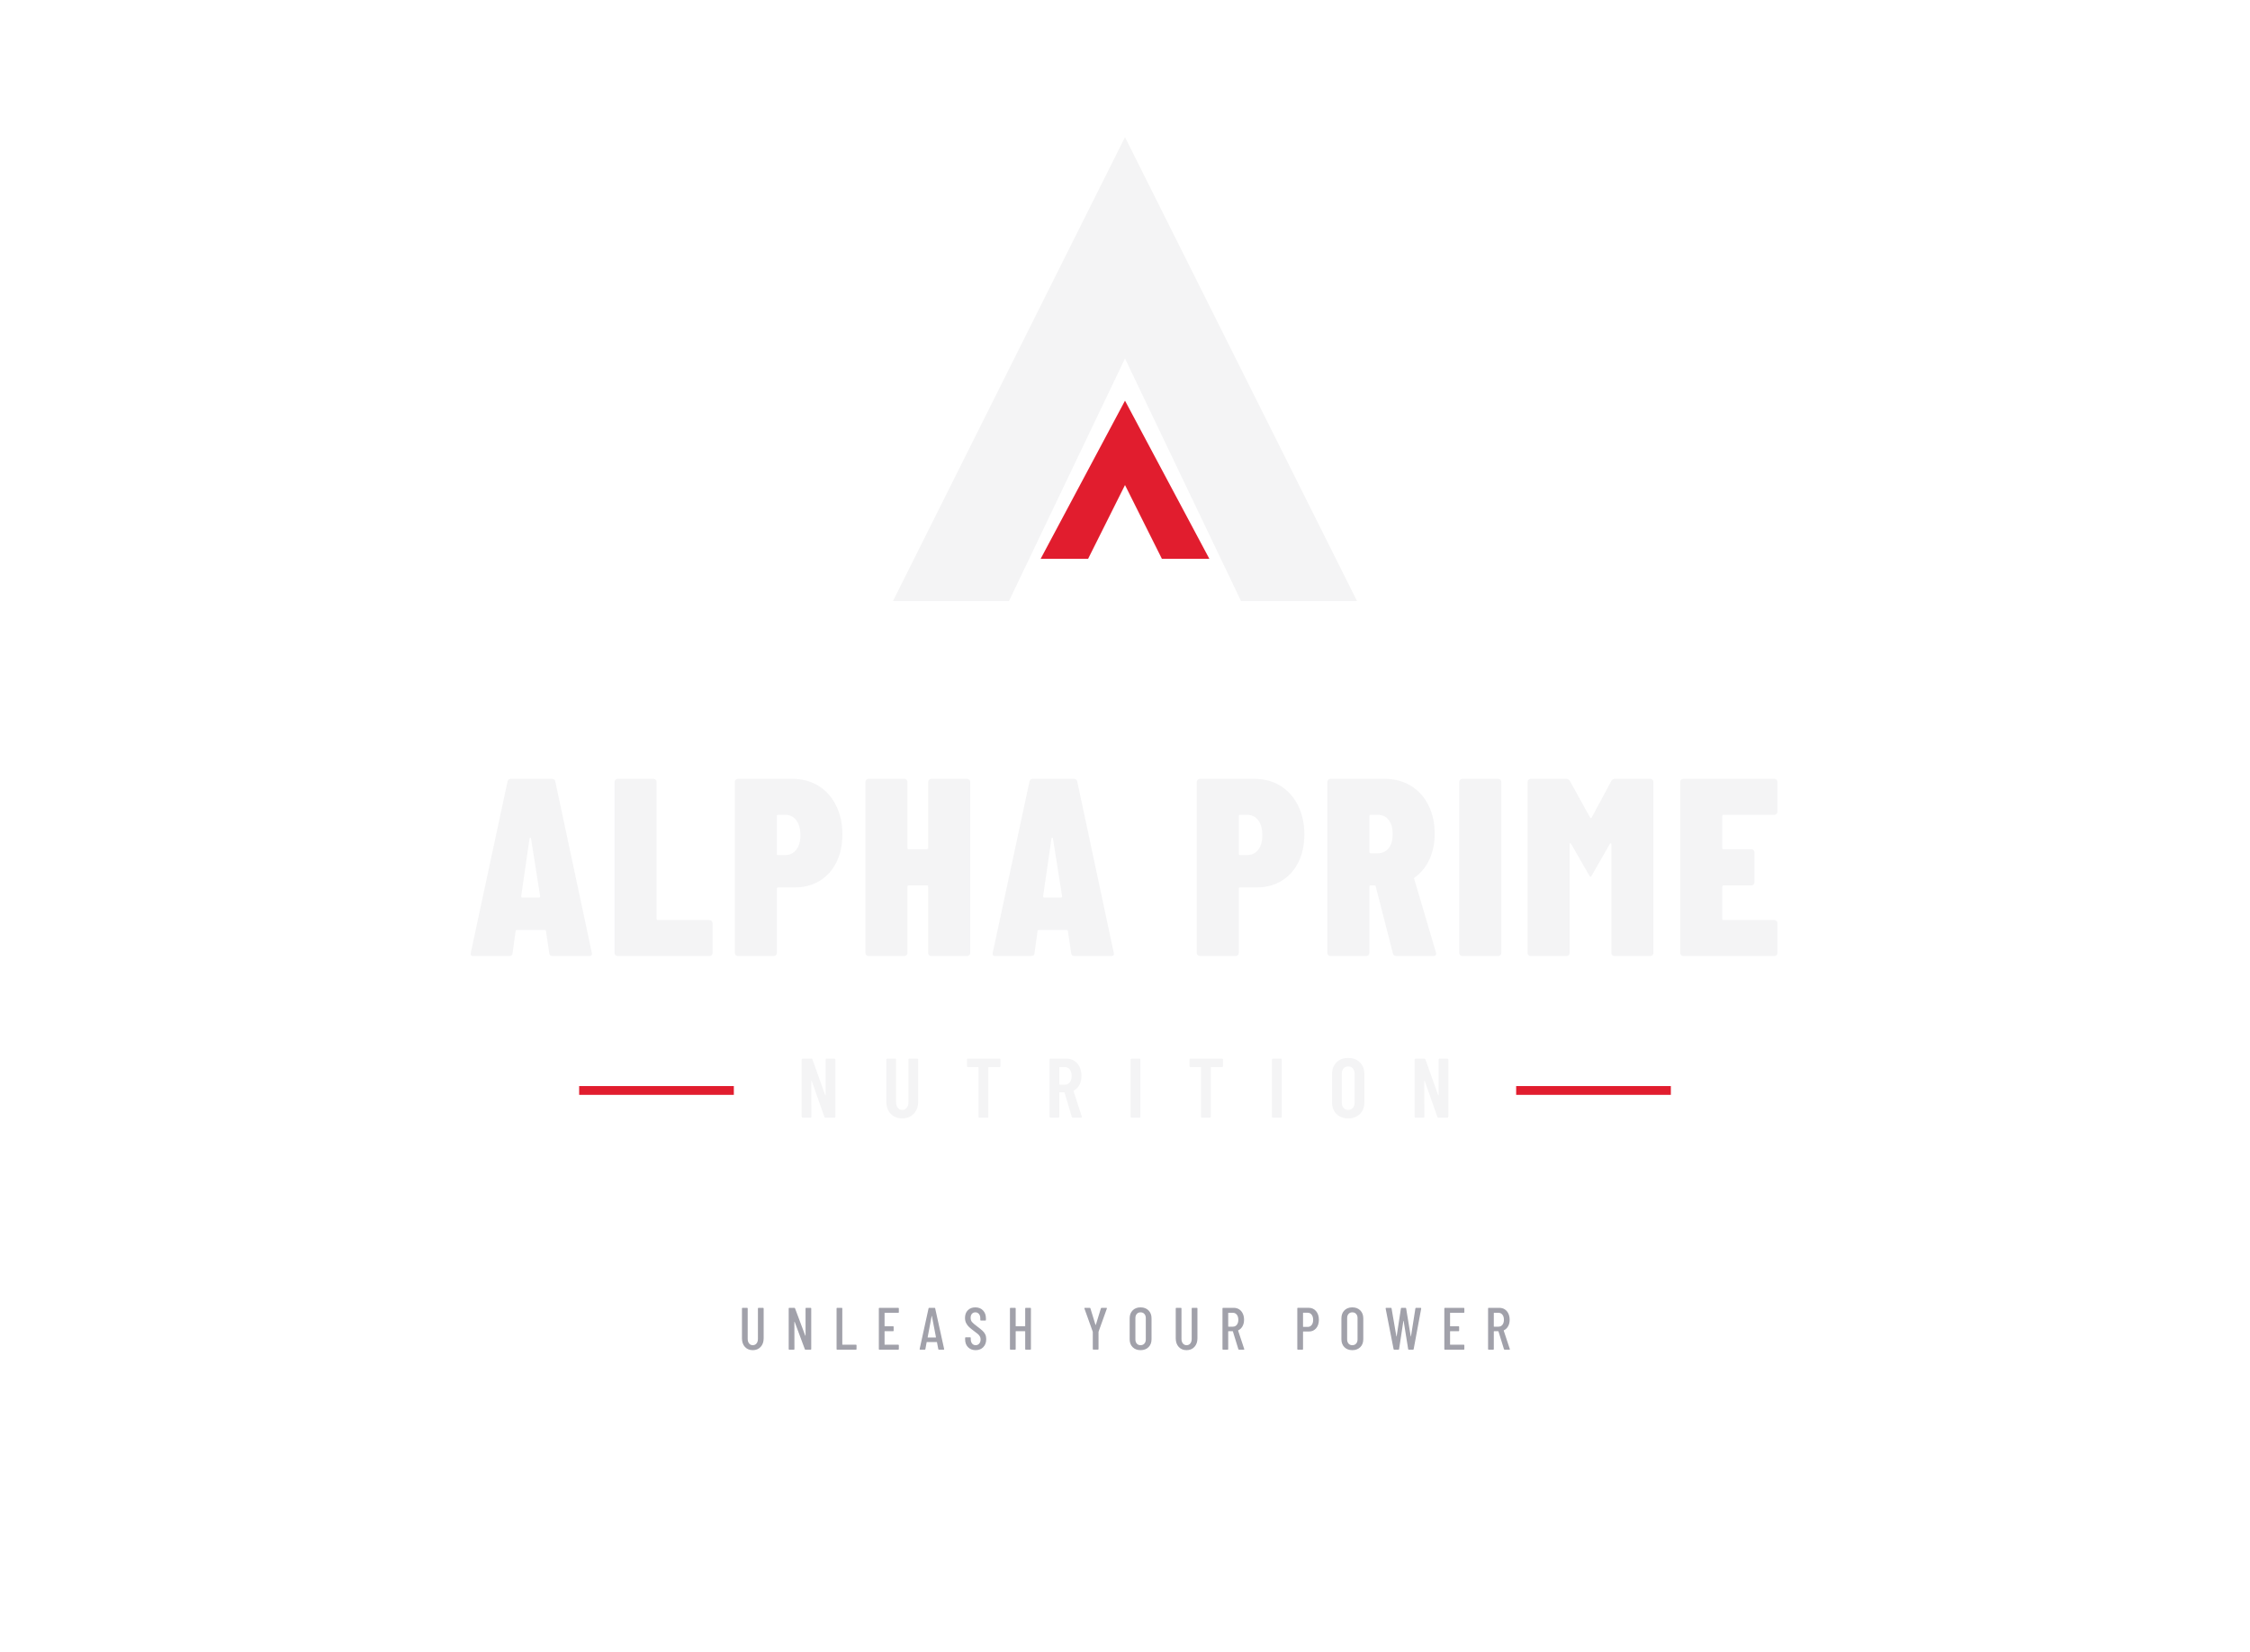
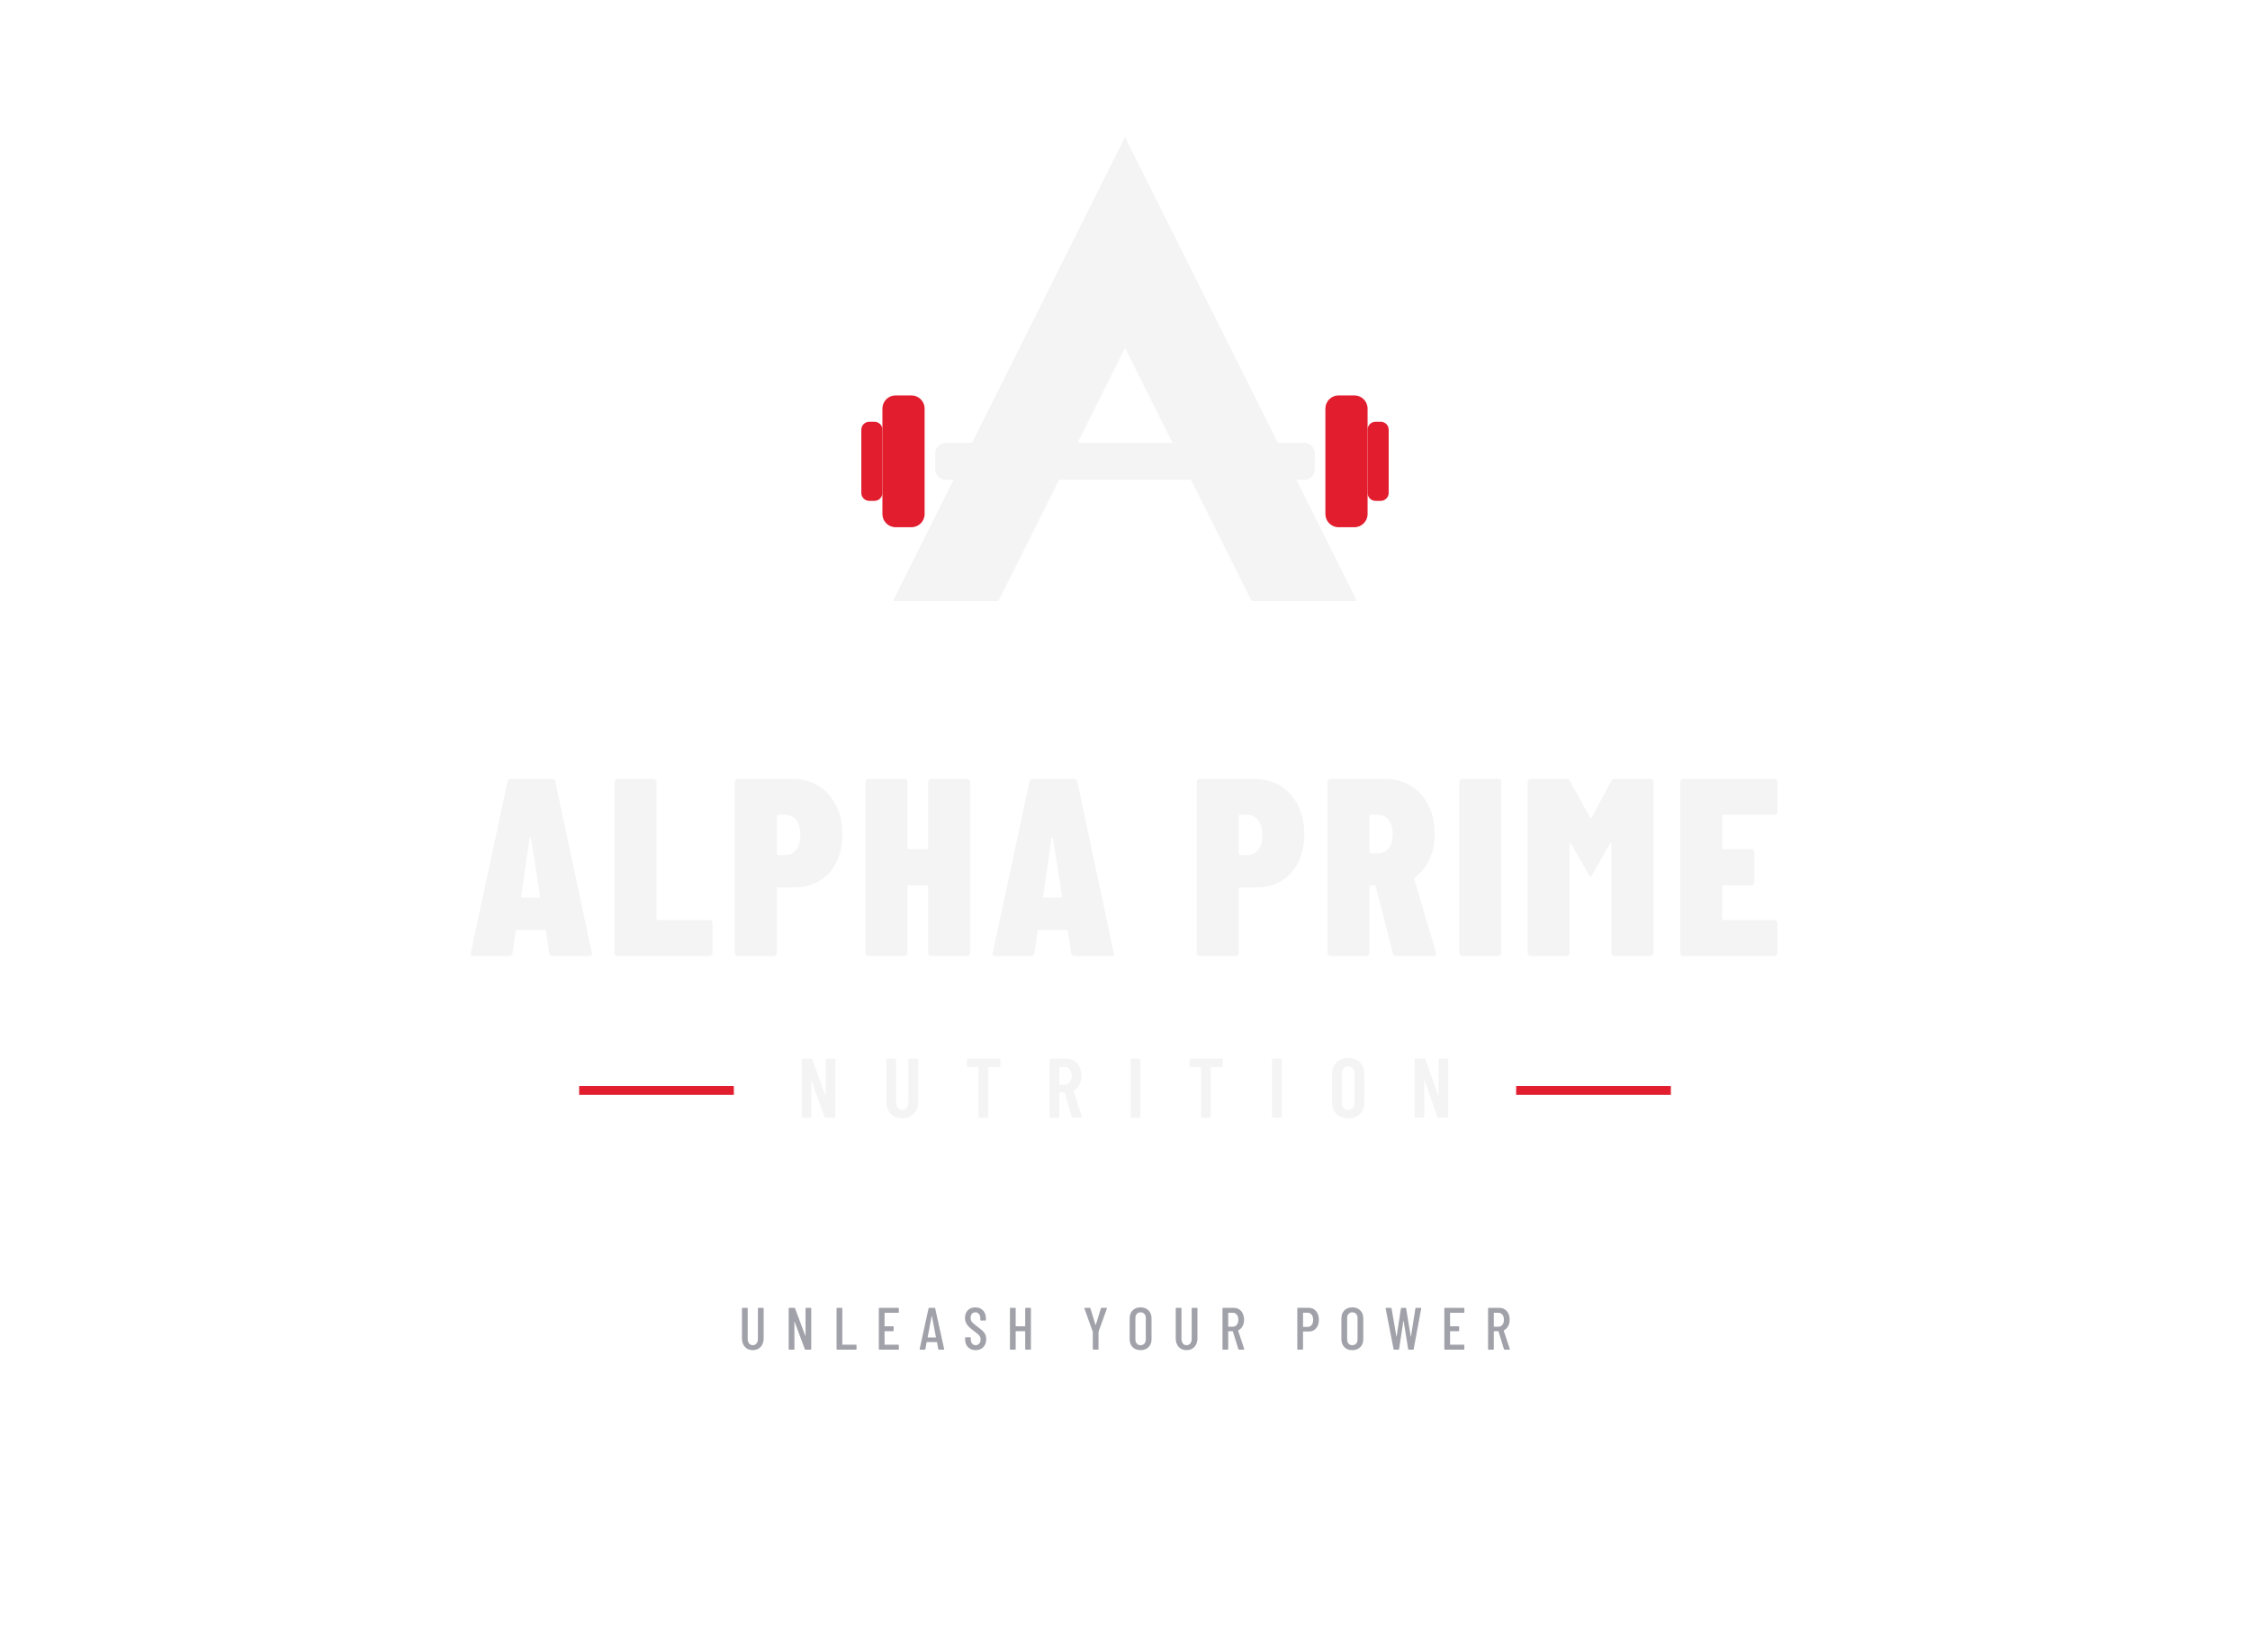
<svg xmlns="http://www.w3.org/2000/svg" viewBox="0 0 640 470" width="640" height="470">
  <g transform="translate(245.0 30) scale(1.5)">
-     <path fill="#F4F4F5" d="M50 6 L94 94 H72 L50 48 L28 94 H6 Z" />
-     <path fill="#E11D2E" d="M50 56 L66 86 H57 L50 72 L43 86 H34 Z" />
+     <path fill="#F4F4F5" d="M50 6 L94 94 H74 L50 46 L26 94 H6 Z" />
+     <rect x="14" y="64" width="72" height="7" rx="2" fill="#F4F4F5" />
+     <rect x="4" y="55" width="8" height="25" rx="2.5" fill="#E11D2E" />
+     <rect x="88" y="55" width="8" height="25" rx="2.5" fill="#E11D2E" />
+     <rect x="0" y="60" width="4" height="15" rx="1.5" fill="#E11D2E" />
+     <rect x="96" y="60" width="4" height="15" rx="1.5" fill="#E11D2E" />
  </g>
  <path fill="#F4F4F5" d="M156.236 271.208 155.3 264.944Q155.3 264.584 154.868 264.584H147.092Q146.66 264.584 146.66 264.944L145.796 271.208Q145.724 272.0 144.86 272.0H134.636Q133.7 272.0 133.916 271.064L144.356 222.392Q144.5 221.6 145.292 221.6H157.028Q157.82 221.6 157.964 222.392L168.332 271.064L168.404 271.352Q168.404 272.0 167.612 272.0H157.172Q156.308 272.0 156.236 271.208ZM148.532 255.368H153.356Q153.644 255.368 153.644 255.008L151.052 238.592Q150.98 238.304 150.836 238.304Q150.692 238.304 150.62 238.592L148.244 255.008Q148.244 255.368 148.532 255.368Z M174.812 271.136V222.464Q174.812 222.104 175.064 221.852Q175.316 221.6 175.676 221.6H185.9Q186.26 221.6 186.512 221.852Q186.764 222.104 186.764 222.464V261.416Q186.764 261.776 187.124 261.776H201.812Q202.172 261.776 202.424 262.028Q202.676 262.28 202.676 262.64V271.136Q202.676 271.496 202.424 271.748Q202.172 272.0 201.812 272.0H175.676Q175.316 272.0 175.064 271.748Q174.812 271.496 174.812 271.136Z M239.612 237.368Q239.612 241.904 237.92 245.324Q236.228 248.744 233.132 250.616Q230.036 252.488 226.004 252.488H221.324Q220.964 252.488 220.964 252.848V271.136Q220.964 271.496 220.712 271.748Q220.46 272.0 220.1 272.0H209.876Q209.516 272.0 209.264 271.748Q209.012 271.496 209.012 271.136V222.464Q209.012 222.104 209.264 221.852Q209.516 221.6 209.876 221.6H225.428Q229.604 221.6 232.808 223.58Q236.012 225.56 237.812 229.16Q239.612 232.76 239.612 237.368ZM227.66 237.656Q227.66 234.848 226.472 233.336Q225.284 231.824 223.34 231.824H221.324Q220.964 231.824 220.964 232.184V242.912Q220.964 243.272 221.324 243.272H223.34Q225.284 243.272 226.472 241.796Q227.66 240.32 227.66 237.656Z M264.884 221.6H275.108Q275.468 221.6 275.72 221.852Q275.972 222.104 275.972 222.464V271.136Q275.972 271.496 275.72 271.748Q275.468 272.0 275.108 272.0H264.884Q264.524 272.0 264.272 271.748Q264.02 271.496 264.02 271.136V252.272Q264.02 251.912 263.66 251.912H258.476Q258.116 251.912 258.116 252.272V271.136Q258.116 271.496 257.864 271.748Q257.612 272.0 257.252 272.0H247.028Q246.668 272.0 246.416 271.748Q246.164 271.496 246.164 271.136V222.464Q246.164 222.104 246.416 221.852Q246.668 221.6 247.028 221.6H257.252Q257.612 221.6 257.864 221.852Q258.116 222.104 258.116 222.464V241.256Q258.116 241.616 258.476 241.616H263.66Q264.02 241.616 264.02 241.256V222.464Q264.02 222.104 264.272 221.852Q264.524 221.6 264.884 221.6Z M304.7 271.208 303.764 264.944Q303.764 264.584 303.332 264.584H295.556Q295.124 264.584 295.124 264.944L294.26 271.208Q294.188 272.0 293.324 272.0H283.1Q282.164 272.0 282.38 271.064L292.82 222.392Q292.964 221.6 293.756 221.6H305.492Q306.284 221.6 306.428 222.392L316.796 271.064L316.868 271.352Q316.868 272.0 316.076 272.0H305.636Q304.772 272.0 304.7 271.208ZM296.996 255.368H301.82Q302.108 255.368 302.108 255.008L299.516 238.592Q299.444 238.304 299.3 238.304Q299.156 238.304 299.084 238.592L296.708 255.008Q296.708 255.368 296.996 255.368Z M371.012 237.368Q371.012 241.904 369.32 245.324Q367.628 248.744 364.532 250.616Q361.436 252.488 357.404 252.488H352.724Q352.364 252.488 352.364 252.848V271.136Q352.364 271.496 352.112 271.748Q351.86 272.0 351.5 272.0H341.276Q340.916 272.0 340.664 271.748Q340.412 271.496 340.412 271.136V222.464Q340.412 222.104 340.664 221.852Q340.916 221.6 341.276 221.6H356.828Q361.004 221.6 364.208 223.58Q367.412 225.56 369.212 229.16Q371.012 232.76 371.012 237.368ZM359.06 237.656Q359.06 234.848 357.872 233.336Q356.684 231.824 354.74 231.824H352.724Q352.364 231.824 352.364 232.184V242.912Q352.364 243.272 352.724 243.272H354.74Q356.684 243.272 357.872 241.796Q359.06 240.32 359.06 237.656Z M396.212 271.28 391.316 252.2Q391.244 251.912 390.956 251.912H389.876Q389.516 251.912 389.516 252.272V271.136Q389.516 271.496 389.264 271.748Q389.012 272.0 388.652 272.0H378.428Q378.068 272.0 377.816 271.748Q377.564 271.496 377.564 271.136V222.464Q377.564 222.104 377.816 221.852Q378.068 221.6 378.428 221.6H393.908Q398.084 221.6 401.324 223.58Q404.564 225.56 406.328 229.124Q408.092 232.688 408.092 237.224Q408.092 241.256 406.616 244.46Q405.14 247.664 402.476 249.608Q402.332 249.68 402.26 249.788Q402.188 249.896 402.26 250.04L408.452 270.992L408.524 271.28Q408.524 272.0 407.732 272.0H397.22Q396.428 272.0 396.212 271.28ZM389.516 232.184V242.408Q389.516 242.768 389.876 242.768H391.892Q393.836 242.768 394.988 241.328Q396.14 239.888 396.14 237.368Q396.14 234.704 394.988 233.264Q393.836 231.824 391.892 231.824H389.876Q389.516 231.824 389.516 232.184Z M415.076 271.136V222.464Q415.076 222.104 415.328 221.852Q415.58 221.6 415.94 221.6H426.164Q426.524 221.6 426.776 221.852Q427.028 222.104 427.028 222.464V271.136Q427.028 271.496 426.776 271.748Q426.524 272.0 426.164 272.0H415.94Q415.58 272.0 415.328 271.748Q415.076 271.496 415.076 271.136Z M459.428 221.6H469.436Q469.796 221.6 470.048 221.852Q470.3 222.104 470.3 222.464V271.136Q470.3 271.496 470.048 271.748Q469.796 272.0 469.436 272.0H459.212Q458.852 272.0 458.6 271.748Q458.348 271.496 458.348 271.136V240.248Q458.348 239.96 458.204 239.924Q458.06 239.888 457.916 240.104L452.876 248.888Q452.588 249.464 452.444 249.464Q452.3 249.464 451.94 248.888L446.9 240.104Q446.756 239.888 446.612 239.888Q446.468 239.888 446.468 240.176V271.136Q446.468 271.496 446.216 271.748Q445.964 272.0 445.604 272.0H435.38Q435.02 272.0 434.768 271.748Q434.516 271.496 434.516 271.136V222.464Q434.516 222.104 434.768 221.852Q435.02 221.6 435.38 221.6H445.46Q446.18 221.6 446.54 222.176L452.3 232.616Q452.516 232.904 452.732 232.616L458.348 222.176Q458.636 221.6 459.428 221.6Z M504.716 231.824H490.244Q489.884 231.824 489.884 232.184V241.256Q489.884 241.616 490.244 241.616H498.164Q498.524 241.616 498.776 241.868Q499.028 242.12 499.028 242.48V251.048Q499.028 251.408 498.776 251.66Q498.524 251.912 498.164 251.912H490.244Q489.884 251.912 489.884 252.272V261.416Q489.884 261.776 490.244 261.776H504.716Q505.076 261.776 505.328 262.028Q505.58 262.28 505.58 262.64V271.136Q505.58 271.496 505.328 271.748Q505.076 272.0 504.716 272.0H478.796Q478.436 272.0 478.184 271.748Q477.932 271.496 477.932 271.136V222.464Q477.932 222.104 478.184 221.852Q478.436 221.6 478.796 221.6H504.716Q505.076 221.6 505.328 221.852Q505.58 222.104 505.58 222.464V230.96Q505.58 231.32 505.328 231.572Q505.076 231.824 504.716 231.824Z" />
  <path fill="#F4F4F5" d="M235.136 301.2H237.32Q237.44 301.2 237.524 301.284Q237.608 301.368 237.608 301.488V317.712Q237.608 317.832 237.524 317.916Q237.44 318.0 237.32 318.0H234.8Q234.56 318.0 234.488 317.76L230.912 307.584Q230.888 307.512 230.828 307.524Q230.768 307.536 230.768 307.608L230.792 317.712Q230.792 317.832 230.708 317.916Q230.624 318.0 230.504 318.0H228.32Q228.2 318.0 228.116 317.916Q228.032 317.832 228.032 317.712V301.488Q228.032 301.368 228.116 301.284Q228.2 301.2 228.32 301.2H230.792Q231.032 301.2 231.104 301.44L234.704 311.544Q234.728 311.616 234.788 311.604Q234.848 311.592 234.848 311.52V301.488Q234.848 301.368 234.932 301.284Q235.016 301.2 235.136 301.2Z M252.104 313.344V301.488Q252.104 301.368 252.188 301.284Q252.272 301.2 252.392 301.2H254.6Q254.72 301.2 254.804 301.284Q254.888 301.368 254.888 301.488V313.632Q254.888 314.592 255.368 315.192Q255.848 315.792 256.64 315.792Q257.432 315.792 257.912 315.192Q258.392 314.592 258.392 313.632V301.488Q258.392 301.368 258.476 301.284Q258.56 301.2 258.68 301.2H260.888Q261.008 301.2 261.092 301.284Q261.176 301.368 261.176 301.488V313.344Q261.176 315.528 259.928 316.86Q258.68 318.192 256.64 318.192Q254.576 318.192 253.34 316.86Q252.104 315.528 252.104 313.344Z M284.576 301.488V303.312Q284.576 303.432 284.492 303.516Q284.408 303.6 284.288 303.6H281.24Q281.12 303.6 281.12 303.72V317.712Q281.12 317.832 281.036 317.916Q280.952 318.0 280.832 318.0H278.624Q278.504 318.0 278.42 317.916Q278.336 317.832 278.336 317.712V303.72Q278.336 303.6 278.216 303.6H275.336Q275.216 303.6 275.132 303.516Q275.048 303.432 275.048 303.312V301.488Q275.048 301.368 275.132 301.284Q275.216 301.2 275.336 301.2H284.288Q284.408 301.2 284.492 301.284Q284.576 301.368 284.576 301.488Z M304.856 317.76 302.816 310.872Q302.768 310.776 302.696 310.776H301.424Q301.304 310.776 301.304 310.896V317.712Q301.304 317.832 301.22 317.916Q301.136 318.0 301.016 318.0H298.808Q298.688 318.0 298.604 317.916Q298.52 317.832 298.52 317.712V301.488Q298.52 301.368 298.604 301.284Q298.688 301.2 298.808 301.2H303.32Q304.592 301.2 305.564 301.812Q306.536 302.424 307.076 303.54Q307.616 304.656 307.616 306.096Q307.616 307.584 307.04 308.664Q306.464 309.744 305.432 310.296Q305.336 310.32 305.36 310.44L307.712 317.664Q307.736 317.712 307.736 317.784Q307.736 318.0 307.472 318.0H305.168Q304.928 318.0 304.856 317.76ZM301.304 303.72V308.496Q301.304 308.616 301.424 308.616H302.888Q303.752 308.616 304.292 307.944Q304.832 307.272 304.832 306.12Q304.832 304.968 304.292 304.284Q303.752 303.6 302.888 303.6H301.424Q301.304 303.6 301.304 303.72Z M321.584 317.712V301.488Q321.584 301.368 321.668 301.284Q321.752 301.2 321.872 301.2H324.08Q324.2 301.2 324.284 301.284Q324.368 301.368 324.368 301.488V317.712Q324.368 317.832 324.284 317.916Q324.2 318.0 324.08 318.0H321.872Q321.752 318.0 321.668 317.916Q321.584 317.832 321.584 317.712Z M347.864 301.488V303.312Q347.864 303.432 347.78 303.516Q347.696 303.6 347.576 303.6H344.528Q344.408 303.6 344.408 303.72V317.712Q344.408 317.832 344.324 317.916Q344.24 318.0 344.12 318.0H341.912Q341.792 318.0 341.708 317.916Q341.624 317.832 341.624 317.712V303.72Q341.624 303.6 341.504 303.6H338.624Q338.504 303.6 338.42 303.516Q338.336 303.432 338.336 303.312V301.488Q338.336 301.368 338.42 301.284Q338.504 301.2 338.624 301.2H347.576Q347.696 301.2 347.78 301.284Q347.864 301.368 347.864 301.488Z M361.808 317.712V301.488Q361.808 301.368 361.892 301.284Q361.976 301.2 362.096 301.2H364.304Q364.424 301.2 364.508 301.284Q364.592 301.368 364.592 301.488V317.712Q364.592 317.832 364.508 317.916Q364.424 318.0 364.304 318.0H362.096Q361.976 318.0 361.892 317.916Q361.808 317.832 361.808 317.712Z M378.896 313.632V305.568Q378.896 303.504 380.156 302.256Q381.416 301.008 383.48 301.008Q385.544 301.008 386.816 302.256Q388.088 303.504 388.088 305.568V313.632Q388.088 315.696 386.816 316.944Q385.544 318.192 383.48 318.192Q381.416 318.192 380.156 316.944Q378.896 315.696 378.896 313.632ZM385.304 313.752V305.448Q385.304 304.536 384.8 303.972Q384.296 303.408 383.48 303.408Q382.664 303.408 382.172 303.972Q381.68 304.536 381.68 305.448V313.752Q381.68 314.664 382.172 315.228Q382.664 315.792 383.48 315.792Q384.296 315.792 384.8 315.228Q385.304 314.664 385.304 313.752Z M409.496 301.2H411.68Q411.8 301.2 411.884 301.284Q411.968 301.368 411.968 301.488V317.712Q411.968 317.832 411.884 317.916Q411.8 318.0 411.68 318.0H409.16Q408.92 318.0 408.848 317.76L405.272 307.584Q405.248 307.512 405.188 307.524Q405.128 307.536 405.128 307.608L405.152 317.712Q405.152 317.832 405.068 317.916Q404.984 318.0 404.864 318.0H402.68Q402.56 318.0 402.476 317.916Q402.392 317.832 402.392 317.712V301.488Q402.392 301.368 402.476 301.284Q402.56 301.2 402.68 301.2H405.152Q405.392 301.2 405.464 301.44L409.064 311.544Q409.088 311.616 409.148 311.604Q409.208 311.592 409.208 311.52V301.488Q409.208 301.368 409.292 301.284Q409.376 301.2 409.496 301.2Z" />
  <rect x="164.736" y="309" width="44" height="2.5" fill="#E11D2E" />
  <rect x="431.264" y="309" width="44" height="2.5" fill="#E11D2E" />
  <path fill="#A1A1AA" d="M211.047 380.77V372.27Q211.047 372.1 211.217 372.1H212.509Q212.679 372.1 212.679 372.27V380.94Q212.679 381.739 213.079 382.232Q213.478 382.725 214.124 382.725Q214.787 382.725 215.187 382.232Q215.586 381.739 215.586 380.94V372.27Q215.586 372.1 215.756 372.1H217.048Q217.218 372.1 217.218 372.27V380.77Q217.218 382.283 216.368 383.21Q215.518 384.136 214.124 384.136Q212.73 384.136 211.888 383.21Q211.047 382.283 211.047 380.77Z M229.305 372.1H230.58Q230.75 372.1 230.75 372.27V383.83Q230.75 384.0 230.58 384.0H229.118Q228.982 384.0 228.931 383.864L226.041 376.095Q226.024 376.061 225.99 376.069Q225.956 376.078 225.956 376.112L225.973 383.83Q225.973 384.0 225.803 384.0H224.511Q224.341 384.0 224.341 383.83V372.27Q224.341 372.1 224.511 372.1H225.956Q226.092 372.1 226.143 372.236L229.05 380.005Q229.067 380.056 229.101 380.048Q229.135 380.039 229.135 379.988V372.27Q229.135 372.1 229.305 372.1Z M237.958 383.83V372.27Q237.958 372.1 238.128 372.1H239.42Q239.59 372.1 239.59 372.27V382.521Q239.59 382.589 239.658 382.589H243.466Q243.636 382.589 243.636 382.759V383.83Q243.636 384.0 243.466 384.0H238.128Q237.958 384.0 237.958 383.83Z M255.502 373.511H251.677Q251.609 373.511 251.609 373.579V377.268Q251.609 377.336 251.677 377.336H254.023Q254.193 377.336 254.193 377.506V378.577Q254.193 378.747 254.023 378.747H251.677Q251.609 378.747 251.609 378.815V382.521Q251.609 382.589 251.677 382.589H255.502Q255.672 382.589 255.672 382.759V383.83Q255.672 384.0 255.502 384.0H250.147Q249.977 384.0 249.977 383.83V372.27Q249.977 372.1 250.147 372.1H255.502Q255.672 372.1 255.672 372.27V373.341Q255.672 373.511 255.502 373.511Z M266.892 383.847 266.518 381.892Q266.518 381.858 266.493 381.841Q266.467 381.824 266.433 381.824H263.662Q263.628 381.824 263.603 381.841Q263.577 381.858 263.577 381.892L263.22 383.847Q263.203 384.0 263.033 384.0H261.741Q261.656 384.0 261.614 383.949Q261.571 383.898 261.588 383.813L264.121 372.253Q264.155 372.1 264.308 372.1H265.821Q265.991 372.1 266.008 372.253L268.558 383.813V383.847Q268.558 384.0 268.405 384.0H267.079Q266.926 384.0 266.892 383.847ZM263.917 380.532H266.178Q266.229 380.532 266.229 380.464L265.073 374.429Q265.056 374.395 265.039 374.395Q265.022 374.395 265.005 374.429L263.866 380.464Q263.866 380.532 263.917 380.532Z M274.525 381.093V380.651Q274.525 380.481 274.695 380.481H275.953Q276.123 380.481 276.123 380.651V381.008Q276.123 381.79 276.514 382.258Q276.905 382.725 277.517 382.725Q278.129 382.725 278.529 382.274Q278.928 381.824 278.928 381.093Q278.928 380.6 278.716 380.226Q278.503 379.852 278.155 379.554Q277.806 379.257 277.024 378.679Q276.157 378.033 275.664 377.574Q275.171 377.115 274.831 376.469Q274.491 375.823 274.491 374.956Q274.491 373.579 275.307 372.772Q276.123 371.964 277.432 371.964Q278.792 371.964 279.617 372.831Q280.441 373.698 280.441 375.109V375.534Q280.441 375.704 280.271 375.704H279.013Q278.843 375.704 278.843 375.534V375.075Q278.843 374.31 278.452 373.842Q278.061 373.375 277.432 373.375Q276.837 373.375 276.463 373.791Q276.089 374.208 276.089 374.956Q276.089 375.636 276.463 376.104Q276.837 376.571 277.908 377.353Q278.928 378.118 279.447 378.594Q279.965 379.07 280.245 379.639Q280.526 380.209 280.526 380.991Q280.526 382.419 279.693 383.278Q278.86 384.136 277.517 384.136Q276.174 384.136 275.35 383.294Q274.525 382.453 274.525 381.093Z M291.78 372.1H293.072Q293.242 372.1 293.242 372.27V383.83Q293.242 384.0 293.072 384.0H291.78Q291.61 384.0 291.61 383.83V378.815Q291.61 378.747 291.542 378.747H288.975Q288.907 378.747 288.907 378.815V383.83Q288.907 384.0 288.737 384.0H287.445Q287.275 384.0 287.275 383.83V372.27Q287.275 372.1 287.445 372.1H288.737Q288.907 372.1 288.907 372.27V377.268Q288.907 377.336 288.975 377.336H291.542Q291.61 377.336 291.61 377.268V372.27Q291.61 372.1 291.78 372.1Z M310.837 383.813V378.951L310.82 378.866L308.457 372.287L308.44 372.219Q308.44 372.1 308.593 372.1H309.953Q310.106 372.1 310.157 372.236L311.602 376.928Q311.619 376.962 311.653 376.962Q311.687 376.962 311.704 376.928L313.149 372.236Q313.2 372.1 313.353 372.1H314.713Q314.9 372.1 314.849 372.287L312.486 378.866L312.469 378.951V383.813Q312.469 383.983 312.299 383.983H311.007Q310.837 383.983 310.837 383.813Z M321.326 381.025V375.092Q321.326 373.681 322.176 372.822Q323.026 371.964 324.42 371.964Q325.831 371.964 326.69 372.822Q327.548 373.681 327.548 375.092V381.025Q327.548 382.436 326.69 383.286Q325.831 384.136 324.42 384.136Q323.026 384.136 322.176 383.286Q321.326 382.436 321.326 381.025ZM325.916 381.093V375.007Q325.916 374.276 325.508 373.826Q325.1 373.375 324.42 373.375Q323.757 373.375 323.357 373.826Q322.958 374.276 322.958 375.007V381.093Q322.958 381.824 323.357 382.274Q323.757 382.725 324.42 382.725Q325.1 382.725 325.508 382.274Q325.916 381.824 325.916 381.093Z M334.433 380.77V372.27Q334.433 372.1 334.603 372.1H335.895Q336.065 372.1 336.065 372.27V380.94Q336.065 381.739 336.464 382.232Q336.864 382.725 337.51 382.725Q338.173 382.725 338.572 382.232Q338.972 381.739 338.972 380.94V372.27Q338.972 372.1 339.142 372.1H340.434Q340.604 372.1 340.604 372.27V380.77Q340.604 382.283 339.754 383.21Q338.904 384.136 337.51 384.136Q336.116 384.136 335.274 383.21Q334.433 382.283 334.433 380.77Z M352.249 383.864 350.685 378.798Q350.668 378.747 350.617 378.747H349.427Q349.359 378.747 349.359 378.815V383.83Q349.359 384.0 349.189 384.0H347.897Q347.727 384.0 347.727 383.83V372.27Q347.727 372.1 347.897 372.1H350.94Q351.807 372.1 352.47 372.525Q353.133 372.95 353.498 373.724Q353.864 374.497 353.864 375.483Q353.864 376.554 353.422 377.344Q352.98 378.135 352.215 378.492Q352.164 378.543 352.181 378.594L353.915 383.813L353.932 383.881Q353.932 384.0 353.779 384.0H352.453Q352.3 384.0 352.249 383.864ZM349.359 373.579V377.387Q349.359 377.455 349.427 377.455H350.685Q351.382 377.455 351.807 376.919Q352.232 376.384 352.232 375.5Q352.232 374.582 351.807 374.047Q351.382 373.511 350.685 373.511H349.427Q349.359 373.511 349.359 373.579Z M375.148 375.5Q375.148 376.996 374.366 377.914Q373.584 378.832 372.309 378.832H370.711Q370.643 378.832 370.643 378.9V383.83Q370.643 384.0 370.473 384.0H369.181Q369.011 384.0 369.011 383.83V372.253Q369.011 372.083 369.181 372.083H372.224Q373.533 372.083 374.341 373.026Q375.148 373.97 375.148 375.5ZM373.516 375.534Q373.516 374.599 373.091 374.047Q372.666 373.494 371.969 373.494H370.711Q370.643 373.494 370.643 373.562V377.455Q370.643 377.523 370.711 377.523H371.969Q372.666 377.523 373.091 376.988Q373.516 376.452 373.516 375.534Z M381.557 381.025V375.092Q381.557 373.681 382.407 372.822Q383.257 371.964 384.651 371.964Q386.062 371.964 386.921 372.822Q387.779 373.681 387.779 375.092V381.025Q387.779 382.436 386.921 383.286Q386.062 384.136 384.651 384.136Q383.257 384.136 382.407 383.286Q381.557 382.436 381.557 381.025ZM386.147 381.093V375.007Q386.147 374.276 385.739 373.826Q385.331 373.375 384.651 373.375Q383.988 373.375 383.588 373.826Q383.189 374.276 383.189 375.007V381.093Q383.189 381.824 383.588 382.274Q383.988 382.725 384.651 382.725Q385.331 382.725 385.739 382.274Q386.147 381.824 386.147 381.093Z M396.398 383.847 394.137 372.287V372.253Q394.137 372.1 394.29 372.1H395.633Q395.803 372.1 395.82 372.253L397.197 380.226Q397.214 380.26 397.231 380.26Q397.248 380.26 397.265 380.226L398.489 372.253Q398.506 372.1 398.659 372.1H399.798Q399.951 372.1 399.968 372.253L401.277 380.226Q401.294 380.26 401.311 380.26Q401.328 380.26 401.345 380.226L402.603 372.253Q402.637 372.1 402.773 372.1H404.099Q404.184 372.1 404.226 372.151Q404.269 372.202 404.252 372.287L402.11 383.847Q402.093 384.0 401.923 384.0H400.716Q400.58 384.0 400.546 383.847L399.254 375.806Q399.237 375.772 399.212 375.772Q399.186 375.772 399.186 375.806L397.962 383.847Q397.945 384.0 397.792 384.0H396.585Q396.432 384.0 396.398 383.847Z M416.356 373.511H412.531Q412.463 373.511 412.463 373.579V377.268Q412.463 377.336 412.531 377.336H414.877Q415.047 377.336 415.047 377.506V378.577Q415.047 378.747 414.877 378.747H412.531Q412.463 378.747 412.463 378.815V382.521Q412.463 382.589 412.531 382.589H416.356Q416.526 382.589 416.526 382.759V383.83Q416.526 384.0 416.356 384.0H411.001Q410.831 384.0 410.831 383.83V372.27Q410.831 372.1 411.001 372.1H416.356Q416.526 372.1 416.526 372.27V373.341Q416.526 373.511 416.356 373.511Z M427.797 383.864 426.233 378.798Q426.216 378.747 426.165 378.747H424.975Q424.907 378.747 424.907 378.815V383.83Q424.907 384.0 424.737 384.0H423.445Q423.275 384.0 423.275 383.83V372.27Q423.275 372.1 423.445 372.1H426.488Q427.355 372.1 428.018 372.525Q428.681 372.95 429.046 373.724Q429.412 374.497 429.412 375.483Q429.412 376.554 428.97 377.344Q428.528 378.135 427.763 378.492Q427.712 378.543 427.729 378.594L429.463 383.813L429.48 383.881Q429.48 384.0 429.327 384.0H428.001Q427.848 384.0 427.797 383.864ZM424.907 373.579V377.387Q424.907 377.455 424.975 377.455H426.233Q426.93 377.455 427.355 376.919Q427.78 376.384 427.78 375.5Q427.78 374.582 427.355 374.047Q426.93 373.511 426.233 373.511H424.975Q424.907 373.511 424.907 373.579Z" />
</svg>
